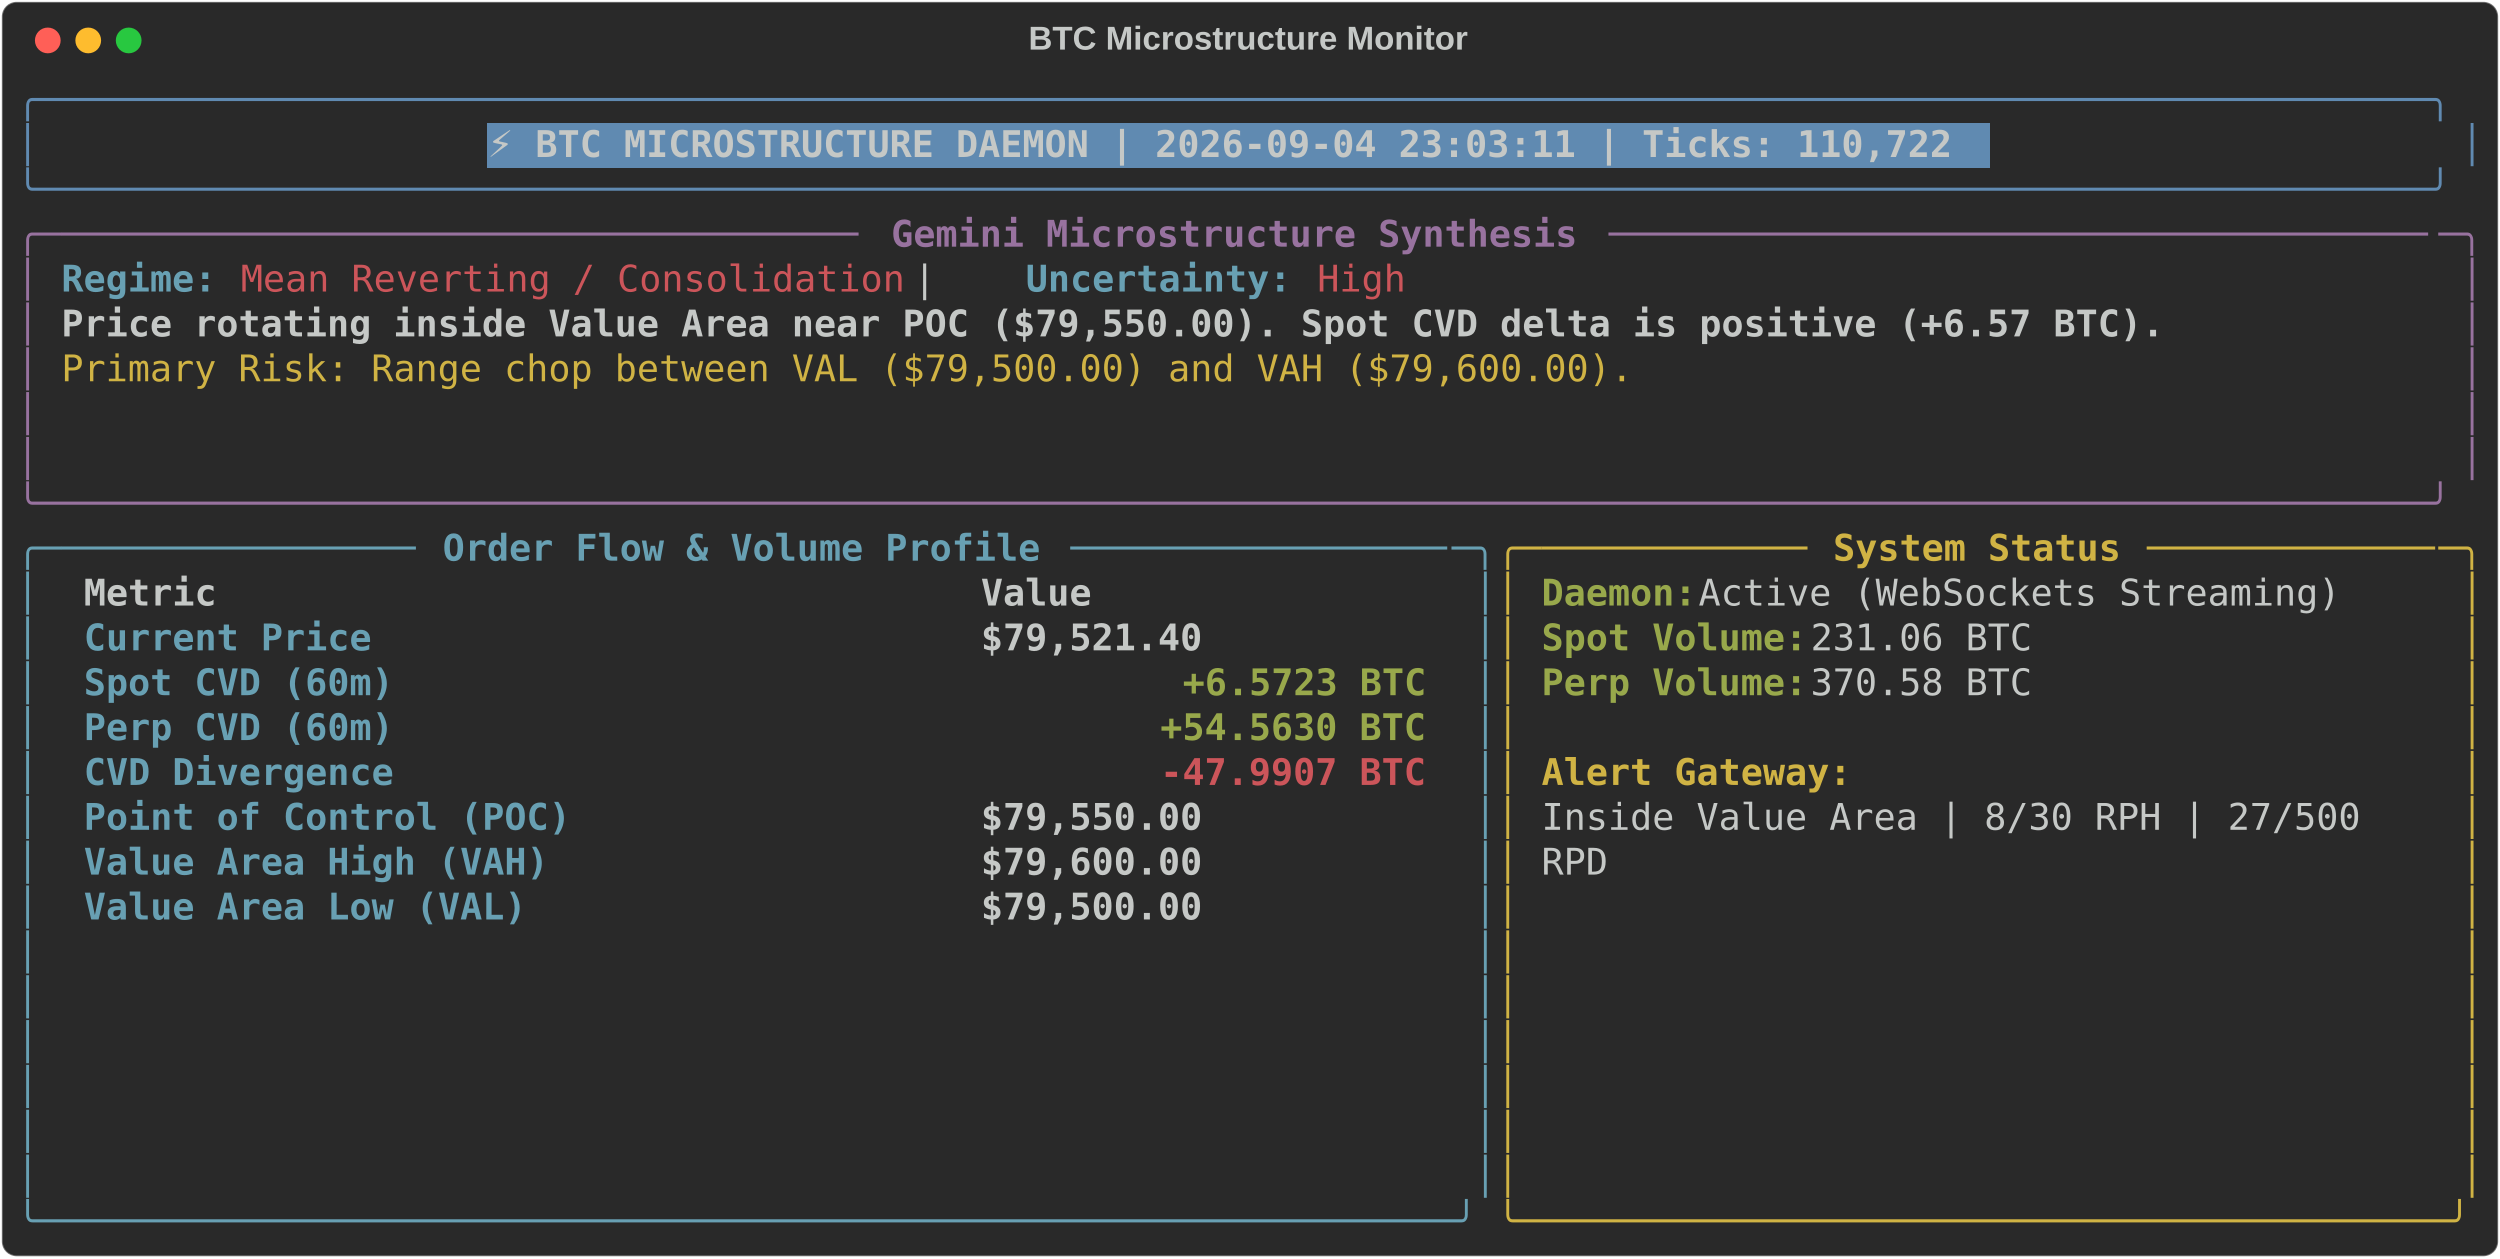
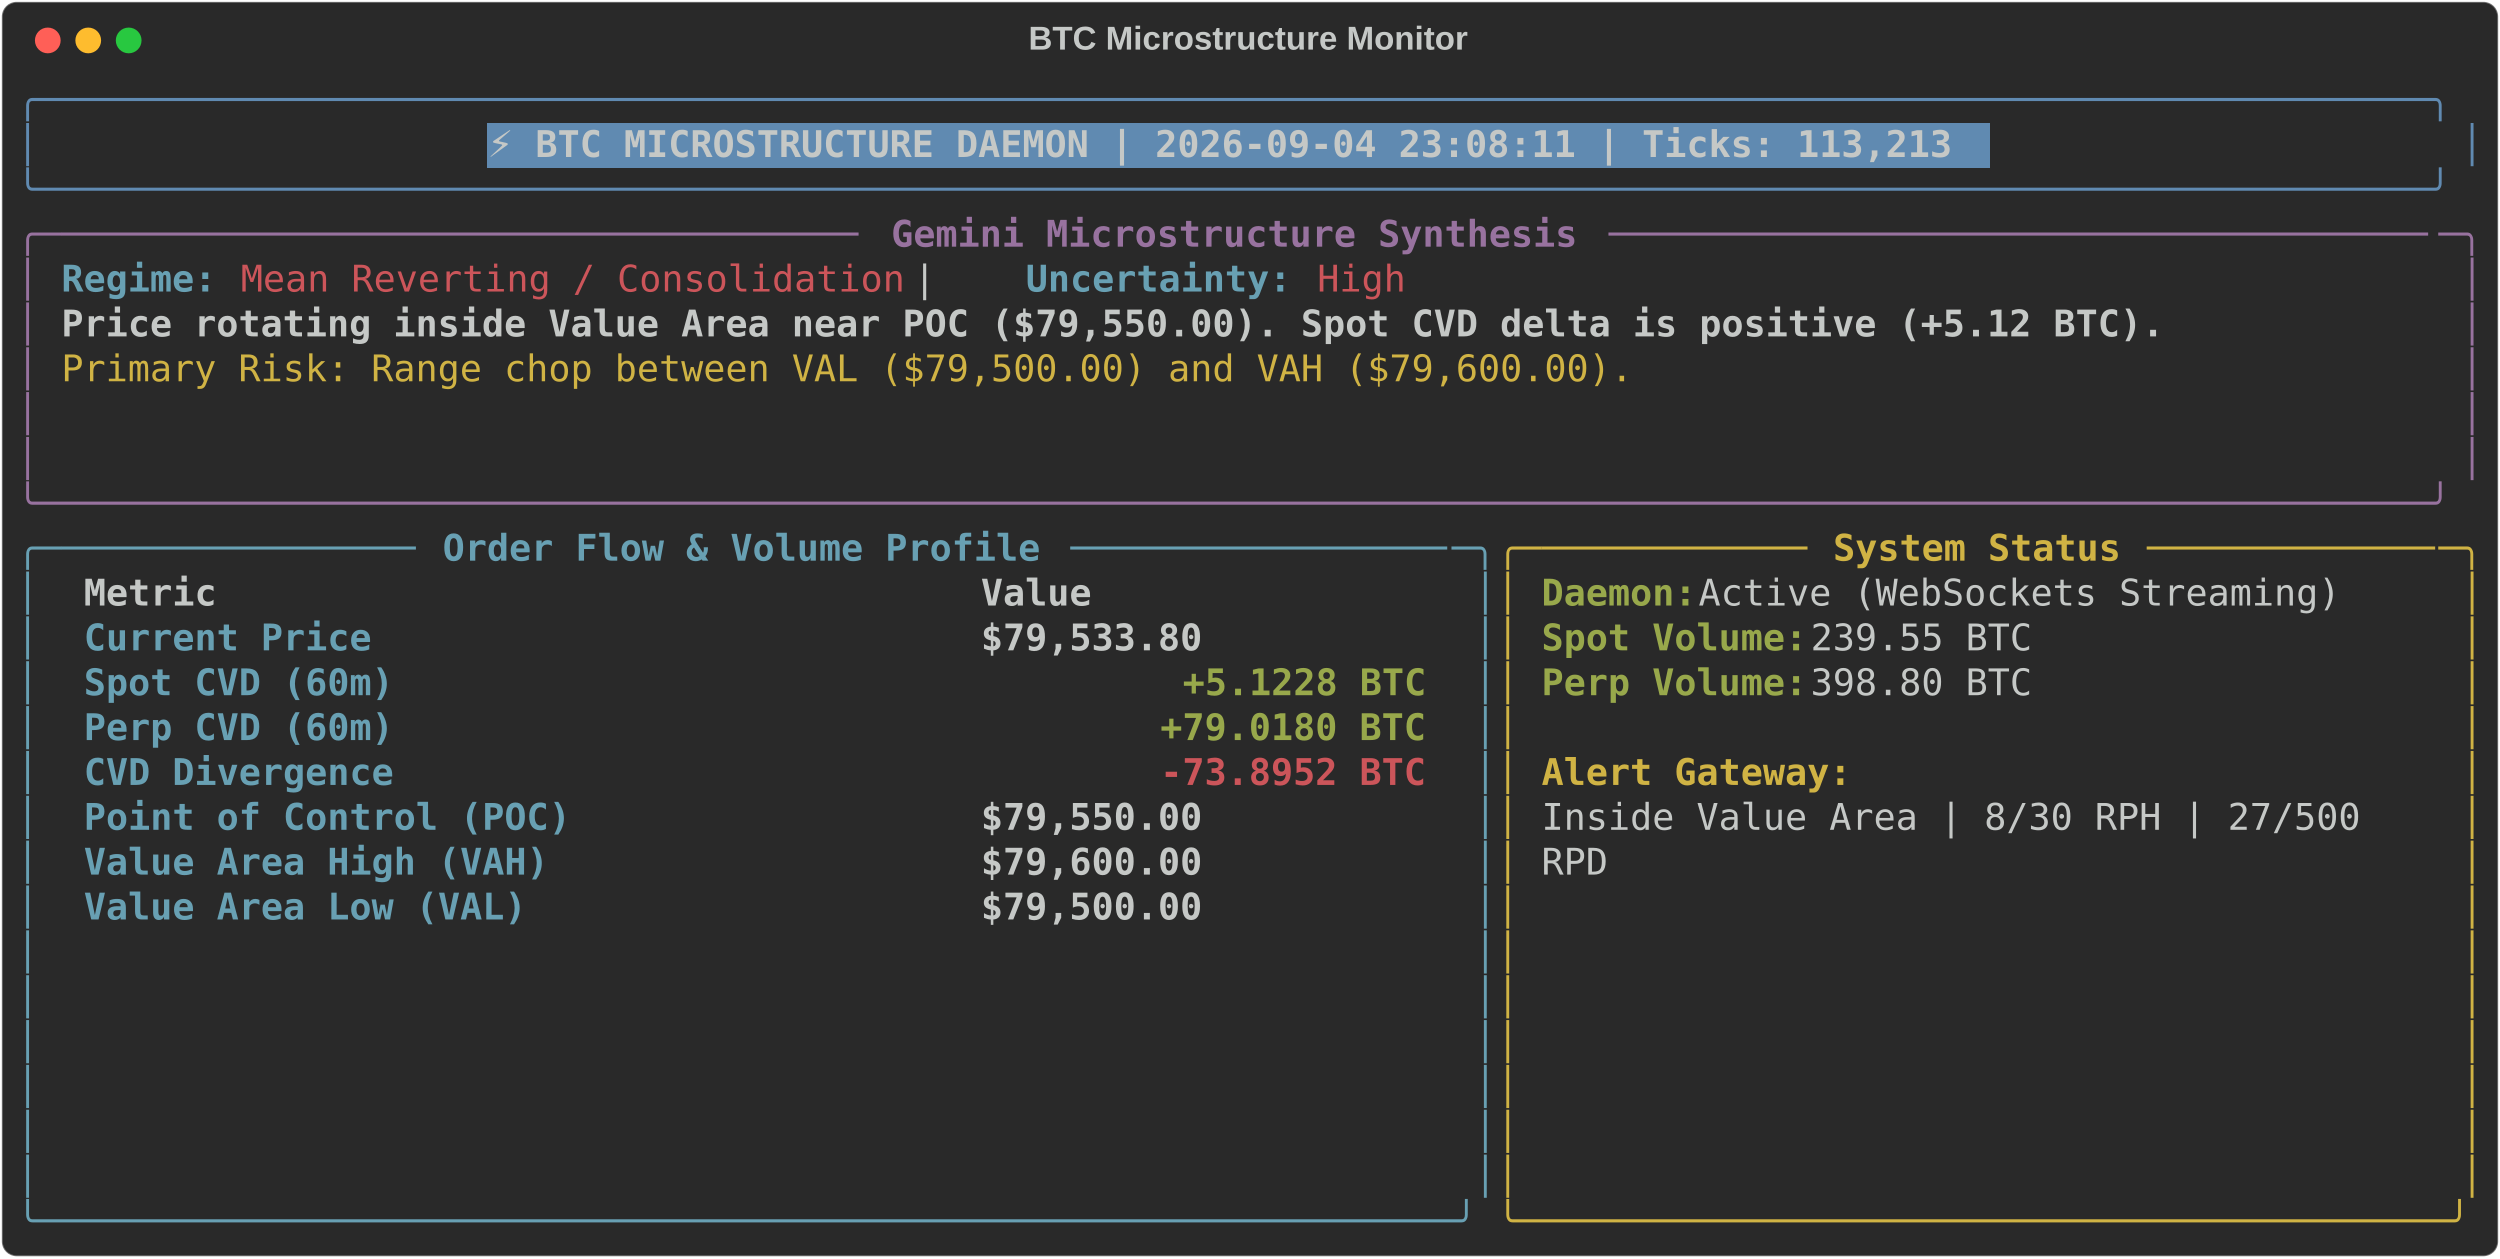
<svg xmlns="http://www.w3.org/2000/svg" class="rich-terminal" viewBox="0 0 1360 684.4">
  <style>

    @font-face {
        font-family: "Fira Code";
        src: local("FiraCode-Regular"),
                url("https://cdnjs.cloudflare.com/ajax/libs/firacode/6.2.0/woff2/FiraCode-Regular.woff2") format("woff2"),
                url("https://cdnjs.cloudflare.com/ajax/libs/firacode/6.2.0/woff/FiraCode-Regular.woff") format("woff");
        font-style: normal;
        font-weight: 400;
    }
    @font-face {
        font-family: "Fira Code";
        src: local("FiraCode-Bold"),
                url("https://cdnjs.cloudflare.com/ajax/libs/firacode/6.2.0/woff2/FiraCode-Bold.woff2") format("woff2"),
                url("https://cdnjs.cloudflare.com/ajax/libs/firacode/6.2.0/woff/FiraCode-Bold.woff") format("woff");
        font-style: bold;
        font-weight: 700;
    }

-     .terminal-4248327102-matrix {
+     .terminal-2295157706-matrix {
        font-family: Fira Code, monospace;
        font-size: 20px;
        line-height: 24.4px;
        font-variant-east-asian: full-width;
    }

-     .terminal-4248327102-title {
+     .terminal-2295157706-title {
        font-size: 18px;
        font-weight: bold;
        font-family: arial;
    }

-     .terminal-4248327102-r1 { fill: #608ab1 }
- .terminal-4248327102-r2 { fill: #c5c8c6 }
- .terminal-4248327102-r3 { fill: #c5c8c6;font-weight: bold }
- .terminal-4248327102-r4 { fill: #98729f }
- .terminal-4248327102-r5 { fill: #98729f;font-weight: bold }
- .terminal-4248327102-r6 { fill: #68a0b3;font-weight: bold }
- .terminal-4248327102-r7 { fill: #cc555a }
- .terminal-4248327102-r8 { fill: #d0b344 }
- .terminal-4248327102-r9 { fill: #68a0b3 }
- .terminal-4248327102-r10 { fill: #d0b344;font-weight: bold }
- .terminal-4248327102-r11 { fill: #98a84b;font-weight: bold }
- .terminal-4248327102-r12 { fill: #cc555a;font-weight: bold }
+     .terminal-2295157706-r1 { fill: #608ab1 }
+ .terminal-2295157706-r2 { fill: #c5c8c6 }
+ .terminal-2295157706-r3 { fill: #c5c8c6;font-weight: bold }
+ .terminal-2295157706-r4 { fill: #98729f }
+ .terminal-2295157706-r5 { fill: #98729f;font-weight: bold }
+ .terminal-2295157706-r6 { fill: #68a0b3;font-weight: bold }
+ .terminal-2295157706-r7 { fill: #cc555a }
+ .terminal-2295157706-r8 { fill: #d0b344 }
+ .terminal-2295157706-r9 { fill: #68a0b3 }
+ .terminal-2295157706-r10 { fill: #d0b344;font-weight: bold }
+ .terminal-2295157706-r11 { fill: #98a84b;font-weight: bold }
+ .terminal-2295157706-r12 { fill: #cc555a;font-weight: bold }
    </style>
  <defs>
-     <clipPath id="terminal-4248327102-clip-terminal">
+     <clipPath id="terminal-2295157706-clip-terminal">
      <rect x="0" y="0" width="1341.0" height="633.4" />
    </clipPath>
-     <clipPath id="terminal-4248327102-line-0">
+     <clipPath id="terminal-2295157706-line-0">
      <rect x="0" y="1.5" width="1342" height="24.65" />
    </clipPath>
-     <clipPath id="terminal-4248327102-line-1">
+     <clipPath id="terminal-2295157706-line-1">
      <rect x="0" y="25.9" width="1342" height="24.65" />
    </clipPath>
-     <clipPath id="terminal-4248327102-line-2">
+     <clipPath id="terminal-2295157706-line-2">
      <rect x="0" y="50.3" width="1342" height="24.65" />
    </clipPath>
-     <clipPath id="terminal-4248327102-line-3">
+     <clipPath id="terminal-2295157706-line-3">
      <rect x="0" y="74.7" width="1342" height="24.65" />
    </clipPath>
-     <clipPath id="terminal-4248327102-line-4">
+     <clipPath id="terminal-2295157706-line-4">
      <rect x="0" y="99.1" width="1342" height="24.65" />
    </clipPath>
-     <clipPath id="terminal-4248327102-line-5">
+     <clipPath id="terminal-2295157706-line-5">
      <rect x="0" y="123.5" width="1342" height="24.65" />
    </clipPath>
-     <clipPath id="terminal-4248327102-line-6">
+     <clipPath id="terminal-2295157706-line-6">
      <rect x="0" y="147.9" width="1342" height="24.65" />
    </clipPath>
-     <clipPath id="terminal-4248327102-line-7">
+     <clipPath id="terminal-2295157706-line-7">
      <rect x="0" y="172.3" width="1342" height="24.65" />
    </clipPath>
-     <clipPath id="terminal-4248327102-line-8">
+     <clipPath id="terminal-2295157706-line-8">
      <rect x="0" y="196.7" width="1342" height="24.65" />
    </clipPath>
-     <clipPath id="terminal-4248327102-line-9">
+     <clipPath id="terminal-2295157706-line-9">
      <rect x="0" y="221.1" width="1342" height="24.65" />
    </clipPath>
-     <clipPath id="terminal-4248327102-line-10">
+     <clipPath id="terminal-2295157706-line-10">
      <rect x="0" y="245.5" width="1342" height="24.65" />
    </clipPath>
-     <clipPath id="terminal-4248327102-line-11">
+     <clipPath id="terminal-2295157706-line-11">
      <rect x="0" y="269.9" width="1342" height="24.65" />
    </clipPath>
-     <clipPath id="terminal-4248327102-line-12">
+     <clipPath id="terminal-2295157706-line-12">
      <rect x="0" y="294.3" width="1342" height="24.65" />
    </clipPath>
-     <clipPath id="terminal-4248327102-line-13">
+     <clipPath id="terminal-2295157706-line-13">
      <rect x="0" y="318.7" width="1342" height="24.65" />
    </clipPath>
-     <clipPath id="terminal-4248327102-line-14">
+     <clipPath id="terminal-2295157706-line-14">
      <rect x="0" y="343.1" width="1342" height="24.65" />
    </clipPath>
-     <clipPath id="terminal-4248327102-line-15">
+     <clipPath id="terminal-2295157706-line-15">
      <rect x="0" y="367.5" width="1342" height="24.65" />
    </clipPath>
-     <clipPath id="terminal-4248327102-line-16">
+     <clipPath id="terminal-2295157706-line-16">
      <rect x="0" y="391.9" width="1342" height="24.65" />
    </clipPath>
-     <clipPath id="terminal-4248327102-line-17">
+     <clipPath id="terminal-2295157706-line-17">
      <rect x="0" y="416.3" width="1342" height="24.65" />
    </clipPath>
-     <clipPath id="terminal-4248327102-line-18">
+     <clipPath id="terminal-2295157706-line-18">
      <rect x="0" y="440.7" width="1342" height="24.65" />
    </clipPath>
-     <clipPath id="terminal-4248327102-line-19">
+     <clipPath id="terminal-2295157706-line-19">
      <rect x="0" y="465.1" width="1342" height="24.65" />
    </clipPath>
-     <clipPath id="terminal-4248327102-line-20">
+     <clipPath id="terminal-2295157706-line-20">
      <rect x="0" y="489.5" width="1342" height="24.65" />
    </clipPath>
-     <clipPath id="terminal-4248327102-line-21">
+     <clipPath id="terminal-2295157706-line-21">
      <rect x="0" y="513.9" width="1342" height="24.65" />
    </clipPath>
-     <clipPath id="terminal-4248327102-line-22">
+     <clipPath id="terminal-2295157706-line-22">
      <rect x="0" y="538.3" width="1342" height="24.65" />
    </clipPath>
-     <clipPath id="terminal-4248327102-line-23">
+     <clipPath id="terminal-2295157706-line-23">
      <rect x="0" y="562.7" width="1342" height="24.65" />
    </clipPath>
-     <clipPath id="terminal-4248327102-line-24">
+     <clipPath id="terminal-2295157706-line-24">
      <rect x="0" y="587.1" width="1342" height="24.65" />
    </clipPath>
  </defs>
  <rect fill="#292929" stroke="rgba(255,255,255,0.35)" stroke-width="1" x="1" y="1" width="1358" height="682.4" rx="8" />
-   <text class="terminal-4248327102-title" fill="#c5c8c6" text-anchor="middle" x="679" y="27">BTC Microstructure Monitor</text>
+   <text class="terminal-2295157706-title" fill="#c5c8c6" text-anchor="middle" x="679" y="27">BTC Microstructure Monitor</text>
  <g transform="translate(26,22)">
    <circle cx="0" cy="0" r="7" fill="#ff5f57" />
    <circle cx="22" cy="0" r="7" fill="#febc2e" />
    <circle cx="44" cy="0" r="7" fill="#28c840" />
  </g>
-   <g transform="translate(9, 41)" clip-path="url(#terminal-4248327102-clip-terminal)">
+   <g transform="translate(9, 41)" clip-path="url(#terminal-2295157706-clip-terminal)">
    <rect fill="#608ab1" x="256.2" y="25.9" width="817.4" height="24.65" shape-rendering="crispEdges" />
-     <g class="terminal-4248327102-matrix">
-       <text class="terminal-4248327102-r1" x="0" y="20" textLength="1342" clip-path="url(#terminal-4248327102-line-0)">╭────────────────────────────────────────────────────────────────────────────────────────────────────────────╮</text>
-       <text class="terminal-4248327102-r2" x="1342" y="20" textLength="12.2" clip-path="url(#terminal-4248327102-line-0)">
- </text>
-       <text class="terminal-4248327102-r1" x="0" y="44.4" textLength="12.2" clip-path="url(#terminal-4248327102-line-1)">│</text>
-       <text class="terminal-4248327102-r3" x="256.2" y="44.4" textLength="805.2" clip-path="url(#terminal-4248327102-line-1)">⚡ BTC MICROSTRUCTURE DAEMON | 2026-09-04 23:03:11 | Ticks: 110,722</text>
-       <text class="terminal-4248327102-r1" x="1329.8" y="44.4" textLength="12.2" clip-path="url(#terminal-4248327102-line-1)">│</text>
-       <text class="terminal-4248327102-r2" x="1342" y="44.4" textLength="12.2" clip-path="url(#terminal-4248327102-line-1)">
- </text>
-       <text class="terminal-4248327102-r1" x="0" y="68.8" textLength="1342" clip-path="url(#terminal-4248327102-line-2)">╰────────────────────────────────────────────────────────────────────────────────────────────────────────────╯</text>
-       <text class="terminal-4248327102-r2" x="1342" y="68.8" textLength="12.2" clip-path="url(#terminal-4248327102-line-2)">
- </text>
-       <text class="terminal-4248327102-r4" x="0" y="93.2" textLength="24.4" clip-path="url(#terminal-4248327102-line-3)">╭─</text>
-       <text class="terminal-4248327102-r4" x="24.4" y="93.2" textLength="439.2" clip-path="url(#terminal-4248327102-line-3)">────────────────────────────────────</text>
-       <text class="terminal-4248327102-r5" x="475.8" y="93.2" textLength="378.2" clip-path="url(#terminal-4248327102-line-3)">Gemini Microstructure Synthesis</text>
-       <text class="terminal-4248327102-r4" x="866.2" y="93.2" textLength="451.4" clip-path="url(#terminal-4248327102-line-3)">─────────────────────────────────────</text>
-       <text class="terminal-4248327102-r4" x="1317.6" y="93.2" textLength="24.4" clip-path="url(#terminal-4248327102-line-3)">─╮</text>
-       <text class="terminal-4248327102-r2" x="1342" y="93.2" textLength="12.2" clip-path="url(#terminal-4248327102-line-3)">
- </text>
-       <text class="terminal-4248327102-r4" x="0" y="117.6" textLength="12.2" clip-path="url(#terminal-4248327102-line-4)">│</text>
-       <text class="terminal-4248327102-r6" x="24.4" y="117.6" textLength="85.4" clip-path="url(#terminal-4248327102-line-4)">Regime:</text>
-       <text class="terminal-4248327102-r7" x="122" y="117.6" textLength="366" clip-path="url(#terminal-4248327102-line-4)">Mean Reverting / Consolidation</text>
-       <text class="terminal-4248327102-r2" x="488" y="117.6" textLength="61" clip-path="url(#terminal-4248327102-line-4)">  |  </text>
-       <text class="terminal-4248327102-r6" x="549" y="117.6" textLength="146.4" clip-path="url(#terminal-4248327102-line-4)">Uncertainty:</text>
-       <text class="terminal-4248327102-r7" x="707.6" y="117.6" textLength="48.8" clip-path="url(#terminal-4248327102-line-4)">High</text>
-       <text class="terminal-4248327102-r4" x="1329.8" y="117.6" textLength="12.2" clip-path="url(#terminal-4248327102-line-4)">│</text>
-       <text class="terminal-4248327102-r2" x="1342" y="117.6" textLength="12.2" clip-path="url(#terminal-4248327102-line-4)">
- </text>
-       <text class="terminal-4248327102-r4" x="0" y="142" textLength="12.2" clip-path="url(#terminal-4248327102-line-5)">│</text>
-       <text class="terminal-4248327102-r3" x="24.4" y="142" textLength="1159" clip-path="url(#terminal-4248327102-line-5)">Price rotating inside Value Area near POC ($79,550.00). Spot CVD delta is positive (+6.57 BTC).</text>
-       <text class="terminal-4248327102-r4" x="1329.8" y="142" textLength="12.2" clip-path="url(#terminal-4248327102-line-5)">│</text>
-       <text class="terminal-4248327102-r2" x="1342" y="142" textLength="12.2" clip-path="url(#terminal-4248327102-line-5)">
- </text>
-       <text class="terminal-4248327102-r4" x="0" y="166.4" textLength="12.2" clip-path="url(#terminal-4248327102-line-6)">│</text>
-       <text class="terminal-4248327102-r8" x="24.4" y="166.4" textLength="866.2" clip-path="url(#terminal-4248327102-line-6)">Primary Risk: Range chop between VAL ($79,500.00) and VAH ($79,600.00).</text>
-       <text class="terminal-4248327102-r4" x="1329.8" y="166.4" textLength="12.2" clip-path="url(#terminal-4248327102-line-6)">│</text>
-       <text class="terminal-4248327102-r2" x="1342" y="166.4" textLength="12.2" clip-path="url(#terminal-4248327102-line-6)">
- </text>
-       <text class="terminal-4248327102-r4" x="0" y="190.8" textLength="12.2" clip-path="url(#terminal-4248327102-line-7)">│</text>
-       <text class="terminal-4248327102-r4" x="1329.8" y="190.8" textLength="12.2" clip-path="url(#terminal-4248327102-line-7)">│</text>
-       <text class="terminal-4248327102-r2" x="1342" y="190.8" textLength="12.2" clip-path="url(#terminal-4248327102-line-7)">
- </text>
-       <text class="terminal-4248327102-r4" x="0" y="215.2" textLength="12.2" clip-path="url(#terminal-4248327102-line-8)">│</text>
-       <text class="terminal-4248327102-r4" x="1329.8" y="215.2" textLength="12.2" clip-path="url(#terminal-4248327102-line-8)">│</text>
-       <text class="terminal-4248327102-r2" x="1342" y="215.2" textLength="12.2" clip-path="url(#terminal-4248327102-line-8)">
- </text>
-       <text class="terminal-4248327102-r4" x="0" y="239.6" textLength="1342" clip-path="url(#terminal-4248327102-line-9)">╰────────────────────────────────────────────────────────────────────────────────────────────────────────────╯</text>
-       <text class="terminal-4248327102-r2" x="1342" y="239.6" textLength="12.2" clip-path="url(#terminal-4248327102-line-9)">
- </text>
-       <text class="terminal-4248327102-r9" x="0" y="264" textLength="24.4" clip-path="url(#terminal-4248327102-line-10)">╭─</text>
-       <text class="terminal-4248327102-r9" x="24.4" y="264" textLength="195.2" clip-path="url(#terminal-4248327102-line-10)">────────────────</text>
-       <text class="terminal-4248327102-r6" x="231.8" y="264" textLength="329.4" clip-path="url(#terminal-4248327102-line-10)">Order Flow &amp; Volume Profile</text>
-       <text class="terminal-4248327102-r9" x="573.4" y="264" textLength="207.4" clip-path="url(#terminal-4248327102-line-10)">─────────────────</text>
-       <text class="terminal-4248327102-r9" x="780.8" y="264" textLength="24.4" clip-path="url(#terminal-4248327102-line-10)">─╮</text>
-       <text class="terminal-4248327102-r8" x="805.2" y="264" textLength="24.4" clip-path="url(#terminal-4248327102-line-10)">╭─</text>
-       <text class="terminal-4248327102-r8" x="829.6" y="264" textLength="146.4" clip-path="url(#terminal-4248327102-line-10)">────────────</text>
-       <text class="terminal-4248327102-r10" x="988.2" y="264" textLength="158.6" clip-path="url(#terminal-4248327102-line-10)">System Status</text>
-       <text class="terminal-4248327102-r8" x="1159" y="264" textLength="158.6" clip-path="url(#terminal-4248327102-line-10)">─────────────</text>
-       <text class="terminal-4248327102-r8" x="1317.6" y="264" textLength="24.4" clip-path="url(#terminal-4248327102-line-10)">─╮</text>
-       <text class="terminal-4248327102-r2" x="1342" y="264" textLength="12.2" clip-path="url(#terminal-4248327102-line-10)">
- </text>
-       <text class="terminal-4248327102-r9" x="0" y="288.4" textLength="12.2" clip-path="url(#terminal-4248327102-line-11)">│</text>
-       <text class="terminal-4248327102-r3" x="36.6" y="288.4" textLength="463.6" clip-path="url(#terminal-4248327102-line-11)">Metric                                </text>
-       <text class="terminal-4248327102-r3" x="524.6" y="288.4" textLength="244" clip-path="url(#terminal-4248327102-line-11)">               Value</text>
-       <text class="terminal-4248327102-r9" x="793" y="288.4" textLength="12.2" clip-path="url(#terminal-4248327102-line-11)">│</text>
-       <text class="terminal-4248327102-r8" x="805.2" y="288.4" textLength="12.2" clip-path="url(#terminal-4248327102-line-11)">│</text>
-       <text class="terminal-4248327102-r11" x="829.6" y="288.4" textLength="85.4" clip-path="url(#terminal-4248327102-line-11)">Daemon:</text>
-       <text class="terminal-4248327102-r2" x="915" y="288.4" textLength="366" clip-path="url(#terminal-4248327102-line-11)"> Active (WebSockets Streaming)</text>
-       <text class="terminal-4248327102-r8" x="1329.8" y="288.4" textLength="12.2" clip-path="url(#terminal-4248327102-line-11)">│</text>
-       <text class="terminal-4248327102-r2" x="1342" y="288.4" textLength="12.2" clip-path="url(#terminal-4248327102-line-11)">
- </text>
-       <text class="terminal-4248327102-r9" x="0" y="312.8" textLength="12.2" clip-path="url(#terminal-4248327102-line-12)">│</text>
-       <text class="terminal-4248327102-r6" x="36.6" y="312.8" textLength="463.6" clip-path="url(#terminal-4248327102-line-12)">Current Price                         </text>
-       <text class="terminal-4248327102-r3" x="524.6" y="312.8" textLength="244" clip-path="url(#terminal-4248327102-line-12)">          $79,521.40</text>
-       <text class="terminal-4248327102-r9" x="793" y="312.8" textLength="12.2" clip-path="url(#terminal-4248327102-line-12)">│</text>
-       <text class="terminal-4248327102-r8" x="805.2" y="312.8" textLength="12.2" clip-path="url(#terminal-4248327102-line-12)">│</text>
-       <text class="terminal-4248327102-r11" x="829.6" y="312.8" textLength="146.4" clip-path="url(#terminal-4248327102-line-12)">Spot Volume:</text>
-       <text class="terminal-4248327102-r2" x="976" y="312.8" textLength="134.2" clip-path="url(#terminal-4248327102-line-12)"> 231.06 BTC</text>
-       <text class="terminal-4248327102-r8" x="1329.8" y="312.8" textLength="12.2" clip-path="url(#terminal-4248327102-line-12)">│</text>
-       <text class="terminal-4248327102-r2" x="1342" y="312.8" textLength="12.2" clip-path="url(#terminal-4248327102-line-12)">
- </text>
-       <text class="terminal-4248327102-r9" x="0" y="337.2" textLength="12.2" clip-path="url(#terminal-4248327102-line-13)">│</text>
-       <text class="terminal-4248327102-r6" x="36.6" y="337.2" textLength="463.6" clip-path="url(#terminal-4248327102-line-13)">Spot CVD (60m)                        </text>
-       <text class="terminal-4248327102-r11" x="634.4" y="337.2" textLength="134.2" clip-path="url(#terminal-4248327102-line-13)">+6.5723 BTC</text>
-       <text class="terminal-4248327102-r9" x="793" y="337.2" textLength="12.2" clip-path="url(#terminal-4248327102-line-13)">│</text>
-       <text class="terminal-4248327102-r8" x="805.2" y="337.2" textLength="12.2" clip-path="url(#terminal-4248327102-line-13)">│</text>
-       <text class="terminal-4248327102-r11" x="829.6" y="337.2" textLength="146.4" clip-path="url(#terminal-4248327102-line-13)">Perp Volume:</text>
-       <text class="terminal-4248327102-r2" x="976" y="337.2" textLength="134.2" clip-path="url(#terminal-4248327102-line-13)"> 370.58 BTC</text>
-       <text class="terminal-4248327102-r8" x="1329.8" y="337.2" textLength="12.2" clip-path="url(#terminal-4248327102-line-13)">│</text>
-       <text class="terminal-4248327102-r2" x="1342" y="337.2" textLength="12.2" clip-path="url(#terminal-4248327102-line-13)">
- </text>
-       <text class="terminal-4248327102-r9" x="0" y="361.6" textLength="12.2" clip-path="url(#terminal-4248327102-line-14)">│</text>
-       <text class="terminal-4248327102-r6" x="36.6" y="361.6" textLength="463.6" clip-path="url(#terminal-4248327102-line-14)">Perp CVD (60m)                        </text>
-       <text class="terminal-4248327102-r11" x="622.2" y="361.6" textLength="146.4" clip-path="url(#terminal-4248327102-line-14)">+54.5630 BTC</text>
-       <text class="terminal-4248327102-r9" x="793" y="361.6" textLength="12.2" clip-path="url(#terminal-4248327102-line-14)">│</text>
-       <text class="terminal-4248327102-r8" x="805.2" y="361.6" textLength="12.2" clip-path="url(#terminal-4248327102-line-14)">│</text>
-       <text class="terminal-4248327102-r8" x="1329.8" y="361.6" textLength="12.2" clip-path="url(#terminal-4248327102-line-14)">│</text>
-       <text class="terminal-4248327102-r2" x="1342" y="361.6" textLength="12.2" clip-path="url(#terminal-4248327102-line-14)">
- </text>
-       <text class="terminal-4248327102-r9" x="0" y="386" textLength="12.2" clip-path="url(#terminal-4248327102-line-15)">│</text>
-       <text class="terminal-4248327102-r6" x="36.6" y="386" textLength="463.6" clip-path="url(#terminal-4248327102-line-15)">CVD Divergence                        </text>
-       <text class="terminal-4248327102-r12" x="622.2" y="386" textLength="146.4" clip-path="url(#terminal-4248327102-line-15)">-47.9907 BTC</text>
-       <text class="terminal-4248327102-r9" x="793" y="386" textLength="12.2" clip-path="url(#terminal-4248327102-line-15)">│</text>
-       <text class="terminal-4248327102-r8" x="805.2" y="386" textLength="12.2" clip-path="url(#terminal-4248327102-line-15)">│</text>
-       <text class="terminal-4248327102-r10" x="829.6" y="386" textLength="170.8" clip-path="url(#terminal-4248327102-line-15)">Alert Gateway:</text>
-       <text class="terminal-4248327102-r8" x="1329.8" y="386" textLength="12.2" clip-path="url(#terminal-4248327102-line-15)">│</text>
-       <text class="terminal-4248327102-r2" x="1342" y="386" textLength="12.2" clip-path="url(#terminal-4248327102-line-15)">
- </text>
-       <text class="terminal-4248327102-r9" x="0" y="410.4" textLength="12.2" clip-path="url(#terminal-4248327102-line-16)">│</text>
-       <text class="terminal-4248327102-r6" x="36.6" y="410.4" textLength="463.6" clip-path="url(#terminal-4248327102-line-16)">Point of Control (POC)                </text>
-       <text class="terminal-4248327102-r3" x="524.6" y="410.4" textLength="244" clip-path="url(#terminal-4248327102-line-16)">          $79,550.00</text>
-       <text class="terminal-4248327102-r9" x="793" y="410.4" textLength="12.2" clip-path="url(#terminal-4248327102-line-16)">│</text>
-       <text class="terminal-4248327102-r8" x="805.2" y="410.4" textLength="12.2" clip-path="url(#terminal-4248327102-line-16)">│</text>
-       <text class="terminal-4248327102-r2" x="829.6" y="410.4" textLength="463.6" clip-path="url(#terminal-4248327102-line-16)">Inside Value Area | 8/30 RPH | 27/500 </text>
-       <text class="terminal-4248327102-r8" x="1329.8" y="410.4" textLength="12.2" clip-path="url(#terminal-4248327102-line-16)">│</text>
-       <text class="terminal-4248327102-r2" x="1342" y="410.4" textLength="12.2" clip-path="url(#terminal-4248327102-line-16)">
- </text>
-       <text class="terminal-4248327102-r9" x="0" y="434.8" textLength="12.2" clip-path="url(#terminal-4248327102-line-17)">│</text>
-       <text class="terminal-4248327102-r6" x="36.6" y="434.8" textLength="463.6" clip-path="url(#terminal-4248327102-line-17)">Value Area High (VAH)                 </text>
-       <text class="terminal-4248327102-r3" x="524.6" y="434.8" textLength="244" clip-path="url(#terminal-4248327102-line-17)">          $79,600.00</text>
-       <text class="terminal-4248327102-r9" x="793" y="434.8" textLength="12.2" clip-path="url(#terminal-4248327102-line-17)">│</text>
-       <text class="terminal-4248327102-r8" x="805.2" y="434.8" textLength="12.2" clip-path="url(#terminal-4248327102-line-17)">│</text>
-       <text class="terminal-4248327102-r2" x="829.6" y="434.8" textLength="36.6" clip-path="url(#terminal-4248327102-line-17)">RPD</text>
-       <text class="terminal-4248327102-r8" x="1329.8" y="434.8" textLength="12.2" clip-path="url(#terminal-4248327102-line-17)">│</text>
-       <text class="terminal-4248327102-r2" x="1342" y="434.8" textLength="12.2" clip-path="url(#terminal-4248327102-line-17)">
- </text>
-       <text class="terminal-4248327102-r9" x="0" y="459.2" textLength="12.2" clip-path="url(#terminal-4248327102-line-18)">│</text>
-       <text class="terminal-4248327102-r6" x="36.6" y="459.2" textLength="463.6" clip-path="url(#terminal-4248327102-line-18)">Value Area Low (VAL)                  </text>
-       <text class="terminal-4248327102-r3" x="524.6" y="459.2" textLength="244" clip-path="url(#terminal-4248327102-line-18)">          $79,500.00</text>
-       <text class="terminal-4248327102-r9" x="793" y="459.2" textLength="12.2" clip-path="url(#terminal-4248327102-line-18)">│</text>
-       <text class="terminal-4248327102-r8" x="805.2" y="459.2" textLength="12.2" clip-path="url(#terminal-4248327102-line-18)">│</text>
-       <text class="terminal-4248327102-r8" x="1329.8" y="459.2" textLength="12.2" clip-path="url(#terminal-4248327102-line-18)">│</text>
-       <text class="terminal-4248327102-r2" x="1342" y="459.2" textLength="12.2" clip-path="url(#terminal-4248327102-line-18)">
- </text>
-       <text class="terminal-4248327102-r9" x="0" y="483.6" textLength="12.2" clip-path="url(#terminal-4248327102-line-19)">│</text>
-       <text class="terminal-4248327102-r9" x="793" y="483.6" textLength="12.2" clip-path="url(#terminal-4248327102-line-19)">│</text>
-       <text class="terminal-4248327102-r8" x="805.2" y="483.6" textLength="12.2" clip-path="url(#terminal-4248327102-line-19)">│</text>
-       <text class="terminal-4248327102-r8" x="1329.8" y="483.6" textLength="12.2" clip-path="url(#terminal-4248327102-line-19)">│</text>
-       <text class="terminal-4248327102-r2" x="1342" y="483.6" textLength="12.2" clip-path="url(#terminal-4248327102-line-19)">
- </text>
-       <text class="terminal-4248327102-r9" x="0" y="508" textLength="12.2" clip-path="url(#terminal-4248327102-line-20)">│</text>
-       <text class="terminal-4248327102-r9" x="793" y="508" textLength="12.2" clip-path="url(#terminal-4248327102-line-20)">│</text>
-       <text class="terminal-4248327102-r8" x="805.2" y="508" textLength="12.2" clip-path="url(#terminal-4248327102-line-20)">│</text>
-       <text class="terminal-4248327102-r8" x="1329.8" y="508" textLength="12.2" clip-path="url(#terminal-4248327102-line-20)">│</text>
-       <text class="terminal-4248327102-r2" x="1342" y="508" textLength="12.2" clip-path="url(#terminal-4248327102-line-20)">
- </text>
-       <text class="terminal-4248327102-r9" x="0" y="532.4" textLength="12.2" clip-path="url(#terminal-4248327102-line-21)">│</text>
-       <text class="terminal-4248327102-r9" x="793" y="532.4" textLength="12.2" clip-path="url(#terminal-4248327102-line-21)">│</text>
-       <text class="terminal-4248327102-r8" x="805.2" y="532.4" textLength="12.2" clip-path="url(#terminal-4248327102-line-21)">│</text>
-       <text class="terminal-4248327102-r8" x="1329.8" y="532.4" textLength="12.2" clip-path="url(#terminal-4248327102-line-21)">│</text>
-       <text class="terminal-4248327102-r2" x="1342" y="532.4" textLength="12.2" clip-path="url(#terminal-4248327102-line-21)">
- </text>
-       <text class="terminal-4248327102-r9" x="0" y="556.8" textLength="12.2" clip-path="url(#terminal-4248327102-line-22)">│</text>
-       <text class="terminal-4248327102-r9" x="793" y="556.8" textLength="12.2" clip-path="url(#terminal-4248327102-line-22)">│</text>
-       <text class="terminal-4248327102-r8" x="805.2" y="556.8" textLength="12.2" clip-path="url(#terminal-4248327102-line-22)">│</text>
-       <text class="terminal-4248327102-r8" x="1329.8" y="556.8" textLength="12.2" clip-path="url(#terminal-4248327102-line-22)">│</text>
-       <text class="terminal-4248327102-r2" x="1342" y="556.8" textLength="12.2" clip-path="url(#terminal-4248327102-line-22)">
- </text>
-       <text class="terminal-4248327102-r9" x="0" y="581.2" textLength="12.2" clip-path="url(#terminal-4248327102-line-23)">│</text>
-       <text class="terminal-4248327102-r9" x="793" y="581.2" textLength="12.2" clip-path="url(#terminal-4248327102-line-23)">│</text>
-       <text class="terminal-4248327102-r8" x="805.2" y="581.2" textLength="12.2" clip-path="url(#terminal-4248327102-line-23)">│</text>
-       <text class="terminal-4248327102-r8" x="1329.8" y="581.2" textLength="12.2" clip-path="url(#terminal-4248327102-line-23)">│</text>
-       <text class="terminal-4248327102-r2" x="1342" y="581.2" textLength="12.2" clip-path="url(#terminal-4248327102-line-23)">
- </text>
-       <text class="terminal-4248327102-r9" x="0" y="605.6" textLength="12.2" clip-path="url(#terminal-4248327102-line-24)">│</text>
-       <text class="terminal-4248327102-r9" x="793" y="605.6" textLength="12.2" clip-path="url(#terminal-4248327102-line-24)">│</text>
-       <text class="terminal-4248327102-r8" x="805.2" y="605.6" textLength="12.2" clip-path="url(#terminal-4248327102-line-24)">│</text>
-       <text class="terminal-4248327102-r8" x="1329.8" y="605.6" textLength="12.2" clip-path="url(#terminal-4248327102-line-24)">│</text>
-       <text class="terminal-4248327102-r2" x="1342" y="605.6" textLength="12.2" clip-path="url(#terminal-4248327102-line-24)">
- </text>
-       <text class="terminal-4248327102-r9" x="0" y="630" textLength="805.2" clip-path="url(#terminal-4248327102-line-25)">╰────────────────────────────────────────────────────────────────╯</text>
-       <text class="terminal-4248327102-r8" x="805.2" y="630" textLength="536.8" clip-path="url(#terminal-4248327102-line-25)">╰──────────────────────────────────────────╯</text>
-       <text class="terminal-4248327102-r2" x="1342" y="630" textLength="12.2" clip-path="url(#terminal-4248327102-line-25)">
+     <g class="terminal-2295157706-matrix">
+       <text class="terminal-2295157706-r1" x="0" y="20" textLength="1342" clip-path="url(#terminal-2295157706-line-0)">╭────────────────────────────────────────────────────────────────────────────────────────────────────────────╮</text>
+       <text class="terminal-2295157706-r2" x="1342" y="20" textLength="12.2" clip-path="url(#terminal-2295157706-line-0)">
+ </text>
+       <text class="terminal-2295157706-r1" x="0" y="44.4" textLength="12.2" clip-path="url(#terminal-2295157706-line-1)">│</text>
+       <text class="terminal-2295157706-r3" x="256.2" y="44.4" textLength="805.2" clip-path="url(#terminal-2295157706-line-1)">⚡ BTC MICROSTRUCTURE DAEMON | 2026-09-04 23:08:11 | Ticks: 113,213</text>
+       <text class="terminal-2295157706-r1" x="1329.8" y="44.4" textLength="12.2" clip-path="url(#terminal-2295157706-line-1)">│</text>
+       <text class="terminal-2295157706-r2" x="1342" y="44.4" textLength="12.2" clip-path="url(#terminal-2295157706-line-1)">
+ </text>
+       <text class="terminal-2295157706-r1" x="0" y="68.8" textLength="1342" clip-path="url(#terminal-2295157706-line-2)">╰────────────────────────────────────────────────────────────────────────────────────────────────────────────╯</text>
+       <text class="terminal-2295157706-r2" x="1342" y="68.8" textLength="12.2" clip-path="url(#terminal-2295157706-line-2)">
+ </text>
+       <text class="terminal-2295157706-r4" x="0" y="93.2" textLength="24.4" clip-path="url(#terminal-2295157706-line-3)">╭─</text>
+       <text class="terminal-2295157706-r4" x="24.4" y="93.2" textLength="439.2" clip-path="url(#terminal-2295157706-line-3)">────────────────────────────────────</text>
+       <text class="terminal-2295157706-r5" x="475.8" y="93.2" textLength="378.2" clip-path="url(#terminal-2295157706-line-3)">Gemini Microstructure Synthesis</text>
+       <text class="terminal-2295157706-r4" x="866.2" y="93.2" textLength="451.4" clip-path="url(#terminal-2295157706-line-3)">─────────────────────────────────────</text>
+       <text class="terminal-2295157706-r4" x="1317.6" y="93.2" textLength="24.4" clip-path="url(#terminal-2295157706-line-3)">─╮</text>
+       <text class="terminal-2295157706-r2" x="1342" y="93.2" textLength="12.2" clip-path="url(#terminal-2295157706-line-3)">
+ </text>
+       <text class="terminal-2295157706-r4" x="0" y="117.6" textLength="12.2" clip-path="url(#terminal-2295157706-line-4)">│</text>
+       <text class="terminal-2295157706-r6" x="24.4" y="117.6" textLength="85.4" clip-path="url(#terminal-2295157706-line-4)">Regime:</text>
+       <text class="terminal-2295157706-r7" x="122" y="117.6" textLength="366" clip-path="url(#terminal-2295157706-line-4)">Mean Reverting / Consolidation</text>
+       <text class="terminal-2295157706-r2" x="488" y="117.6" textLength="61" clip-path="url(#terminal-2295157706-line-4)">  |  </text>
+       <text class="terminal-2295157706-r6" x="549" y="117.6" textLength="146.4" clip-path="url(#terminal-2295157706-line-4)">Uncertainty:</text>
+       <text class="terminal-2295157706-r7" x="707.6" y="117.6" textLength="48.8" clip-path="url(#terminal-2295157706-line-4)">High</text>
+       <text class="terminal-2295157706-r4" x="1329.8" y="117.6" textLength="12.2" clip-path="url(#terminal-2295157706-line-4)">│</text>
+       <text class="terminal-2295157706-r2" x="1342" y="117.6" textLength="12.2" clip-path="url(#terminal-2295157706-line-4)">
+ </text>
+       <text class="terminal-2295157706-r4" x="0" y="142" textLength="12.2" clip-path="url(#terminal-2295157706-line-5)">│</text>
+       <text class="terminal-2295157706-r3" x="24.4" y="142" textLength="1159" clip-path="url(#terminal-2295157706-line-5)">Price rotating inside Value Area near POC ($79,550.00). Spot CVD delta is positive (+5.12 BTC).</text>
+       <text class="terminal-2295157706-r4" x="1329.8" y="142" textLength="12.2" clip-path="url(#terminal-2295157706-line-5)">│</text>
+       <text class="terminal-2295157706-r2" x="1342" y="142" textLength="12.2" clip-path="url(#terminal-2295157706-line-5)">
+ </text>
+       <text class="terminal-2295157706-r4" x="0" y="166.4" textLength="12.2" clip-path="url(#terminal-2295157706-line-6)">│</text>
+       <text class="terminal-2295157706-r8" x="24.4" y="166.4" textLength="866.2" clip-path="url(#terminal-2295157706-line-6)">Primary Risk: Range chop between VAL ($79,500.00) and VAH ($79,600.00).</text>
+       <text class="terminal-2295157706-r4" x="1329.8" y="166.4" textLength="12.2" clip-path="url(#terminal-2295157706-line-6)">│</text>
+       <text class="terminal-2295157706-r2" x="1342" y="166.4" textLength="12.2" clip-path="url(#terminal-2295157706-line-6)">
+ </text>
+       <text class="terminal-2295157706-r4" x="0" y="190.8" textLength="12.2" clip-path="url(#terminal-2295157706-line-7)">│</text>
+       <text class="terminal-2295157706-r4" x="1329.8" y="190.8" textLength="12.2" clip-path="url(#terminal-2295157706-line-7)">│</text>
+       <text class="terminal-2295157706-r2" x="1342" y="190.8" textLength="12.2" clip-path="url(#terminal-2295157706-line-7)">
+ </text>
+       <text class="terminal-2295157706-r4" x="0" y="215.2" textLength="12.2" clip-path="url(#terminal-2295157706-line-8)">│</text>
+       <text class="terminal-2295157706-r4" x="1329.8" y="215.2" textLength="12.2" clip-path="url(#terminal-2295157706-line-8)">│</text>
+       <text class="terminal-2295157706-r2" x="1342" y="215.2" textLength="12.2" clip-path="url(#terminal-2295157706-line-8)">
+ </text>
+       <text class="terminal-2295157706-r4" x="0" y="239.6" textLength="1342" clip-path="url(#terminal-2295157706-line-9)">╰────────────────────────────────────────────────────────────────────────────────────────────────────────────╯</text>
+       <text class="terminal-2295157706-r2" x="1342" y="239.6" textLength="12.2" clip-path="url(#terminal-2295157706-line-9)">
+ </text>
+       <text class="terminal-2295157706-r9" x="0" y="264" textLength="24.4" clip-path="url(#terminal-2295157706-line-10)">╭─</text>
+       <text class="terminal-2295157706-r9" x="24.4" y="264" textLength="195.2" clip-path="url(#terminal-2295157706-line-10)">────────────────</text>
+       <text class="terminal-2295157706-r6" x="231.8" y="264" textLength="329.4" clip-path="url(#terminal-2295157706-line-10)">Order Flow &amp; Volume Profile</text>
+       <text class="terminal-2295157706-r9" x="573.4" y="264" textLength="207.4" clip-path="url(#terminal-2295157706-line-10)">─────────────────</text>
+       <text class="terminal-2295157706-r9" x="780.8" y="264" textLength="24.4" clip-path="url(#terminal-2295157706-line-10)">─╮</text>
+       <text class="terminal-2295157706-r8" x="805.2" y="264" textLength="24.4" clip-path="url(#terminal-2295157706-line-10)">╭─</text>
+       <text class="terminal-2295157706-r8" x="829.6" y="264" textLength="146.4" clip-path="url(#terminal-2295157706-line-10)">────────────</text>
+       <text class="terminal-2295157706-r10" x="988.2" y="264" textLength="158.6" clip-path="url(#terminal-2295157706-line-10)">System Status</text>
+       <text class="terminal-2295157706-r8" x="1159" y="264" textLength="158.6" clip-path="url(#terminal-2295157706-line-10)">─────────────</text>
+       <text class="terminal-2295157706-r8" x="1317.6" y="264" textLength="24.4" clip-path="url(#terminal-2295157706-line-10)">─╮</text>
+       <text class="terminal-2295157706-r2" x="1342" y="264" textLength="12.2" clip-path="url(#terminal-2295157706-line-10)">
+ </text>
+       <text class="terminal-2295157706-r9" x="0" y="288.4" textLength="12.2" clip-path="url(#terminal-2295157706-line-11)">│</text>
+       <text class="terminal-2295157706-r3" x="36.6" y="288.4" textLength="463.6" clip-path="url(#terminal-2295157706-line-11)">Metric                                </text>
+       <text class="terminal-2295157706-r3" x="524.6" y="288.4" textLength="244" clip-path="url(#terminal-2295157706-line-11)">               Value</text>
+       <text class="terminal-2295157706-r9" x="793" y="288.4" textLength="12.2" clip-path="url(#terminal-2295157706-line-11)">│</text>
+       <text class="terminal-2295157706-r8" x="805.2" y="288.4" textLength="12.2" clip-path="url(#terminal-2295157706-line-11)">│</text>
+       <text class="terminal-2295157706-r11" x="829.6" y="288.4" textLength="85.4" clip-path="url(#terminal-2295157706-line-11)">Daemon:</text>
+       <text class="terminal-2295157706-r2" x="915" y="288.4" textLength="366" clip-path="url(#terminal-2295157706-line-11)"> Active (WebSockets Streaming)</text>
+       <text class="terminal-2295157706-r8" x="1329.8" y="288.4" textLength="12.2" clip-path="url(#terminal-2295157706-line-11)">│</text>
+       <text class="terminal-2295157706-r2" x="1342" y="288.4" textLength="12.2" clip-path="url(#terminal-2295157706-line-11)">
+ </text>
+       <text class="terminal-2295157706-r9" x="0" y="312.8" textLength="12.2" clip-path="url(#terminal-2295157706-line-12)">│</text>
+       <text class="terminal-2295157706-r6" x="36.6" y="312.8" textLength="463.6" clip-path="url(#terminal-2295157706-line-12)">Current Price                         </text>
+       <text class="terminal-2295157706-r3" x="524.6" y="312.8" textLength="244" clip-path="url(#terminal-2295157706-line-12)">          $79,533.80</text>
+       <text class="terminal-2295157706-r9" x="793" y="312.8" textLength="12.2" clip-path="url(#terminal-2295157706-line-12)">│</text>
+       <text class="terminal-2295157706-r8" x="805.2" y="312.8" textLength="12.2" clip-path="url(#terminal-2295157706-line-12)">│</text>
+       <text class="terminal-2295157706-r11" x="829.6" y="312.8" textLength="146.4" clip-path="url(#terminal-2295157706-line-12)">Spot Volume:</text>
+       <text class="terminal-2295157706-r2" x="976" y="312.8" textLength="134.2" clip-path="url(#terminal-2295157706-line-12)"> 239.55 BTC</text>
+       <text class="terminal-2295157706-r8" x="1329.8" y="312.8" textLength="12.2" clip-path="url(#terminal-2295157706-line-12)">│</text>
+       <text class="terminal-2295157706-r2" x="1342" y="312.8" textLength="12.2" clip-path="url(#terminal-2295157706-line-12)">
+ </text>
+       <text class="terminal-2295157706-r9" x="0" y="337.2" textLength="12.2" clip-path="url(#terminal-2295157706-line-13)">│</text>
+       <text class="terminal-2295157706-r6" x="36.6" y="337.2" textLength="463.6" clip-path="url(#terminal-2295157706-line-13)">Spot CVD (60m)                        </text>
+       <text class="terminal-2295157706-r11" x="634.4" y="337.2" textLength="134.2" clip-path="url(#terminal-2295157706-line-13)">+5.1228 BTC</text>
+       <text class="terminal-2295157706-r9" x="793" y="337.2" textLength="12.2" clip-path="url(#terminal-2295157706-line-13)">│</text>
+       <text class="terminal-2295157706-r8" x="805.2" y="337.2" textLength="12.2" clip-path="url(#terminal-2295157706-line-13)">│</text>
+       <text class="terminal-2295157706-r11" x="829.6" y="337.2" textLength="146.4" clip-path="url(#terminal-2295157706-line-13)">Perp Volume:</text>
+       <text class="terminal-2295157706-r2" x="976" y="337.2" textLength="134.2" clip-path="url(#terminal-2295157706-line-13)"> 398.80 BTC</text>
+       <text class="terminal-2295157706-r8" x="1329.8" y="337.2" textLength="12.2" clip-path="url(#terminal-2295157706-line-13)">│</text>
+       <text class="terminal-2295157706-r2" x="1342" y="337.2" textLength="12.2" clip-path="url(#terminal-2295157706-line-13)">
+ </text>
+       <text class="terminal-2295157706-r9" x="0" y="361.6" textLength="12.2" clip-path="url(#terminal-2295157706-line-14)">│</text>
+       <text class="terminal-2295157706-r6" x="36.6" y="361.6" textLength="463.6" clip-path="url(#terminal-2295157706-line-14)">Perp CVD (60m)                        </text>
+       <text class="terminal-2295157706-r11" x="622.2" y="361.6" textLength="146.4" clip-path="url(#terminal-2295157706-line-14)">+79.0180 BTC</text>
+       <text class="terminal-2295157706-r9" x="793" y="361.6" textLength="12.2" clip-path="url(#terminal-2295157706-line-14)">│</text>
+       <text class="terminal-2295157706-r8" x="805.2" y="361.6" textLength="12.2" clip-path="url(#terminal-2295157706-line-14)">│</text>
+       <text class="terminal-2295157706-r8" x="1329.8" y="361.6" textLength="12.2" clip-path="url(#terminal-2295157706-line-14)">│</text>
+       <text class="terminal-2295157706-r2" x="1342" y="361.6" textLength="12.2" clip-path="url(#terminal-2295157706-line-14)">
+ </text>
+       <text class="terminal-2295157706-r9" x="0" y="386" textLength="12.2" clip-path="url(#terminal-2295157706-line-15)">│</text>
+       <text class="terminal-2295157706-r6" x="36.6" y="386" textLength="463.6" clip-path="url(#terminal-2295157706-line-15)">CVD Divergence                        </text>
+       <text class="terminal-2295157706-r12" x="622.2" y="386" textLength="146.4" clip-path="url(#terminal-2295157706-line-15)">-73.8952 BTC</text>
+       <text class="terminal-2295157706-r9" x="793" y="386" textLength="12.2" clip-path="url(#terminal-2295157706-line-15)">│</text>
+       <text class="terminal-2295157706-r8" x="805.2" y="386" textLength="12.2" clip-path="url(#terminal-2295157706-line-15)">│</text>
+       <text class="terminal-2295157706-r10" x="829.6" y="386" textLength="170.8" clip-path="url(#terminal-2295157706-line-15)">Alert Gateway:</text>
+       <text class="terminal-2295157706-r8" x="1329.8" y="386" textLength="12.2" clip-path="url(#terminal-2295157706-line-15)">│</text>
+       <text class="terminal-2295157706-r2" x="1342" y="386" textLength="12.2" clip-path="url(#terminal-2295157706-line-15)">
+ </text>
+       <text class="terminal-2295157706-r9" x="0" y="410.4" textLength="12.2" clip-path="url(#terminal-2295157706-line-16)">│</text>
+       <text class="terminal-2295157706-r6" x="36.6" y="410.4" textLength="463.6" clip-path="url(#terminal-2295157706-line-16)">Point of Control (POC)                </text>
+       <text class="terminal-2295157706-r3" x="524.6" y="410.4" textLength="244" clip-path="url(#terminal-2295157706-line-16)">          $79,550.00</text>
+       <text class="terminal-2295157706-r9" x="793" y="410.4" textLength="12.2" clip-path="url(#terminal-2295157706-line-16)">│</text>
+       <text class="terminal-2295157706-r8" x="805.2" y="410.4" textLength="12.2" clip-path="url(#terminal-2295157706-line-16)">│</text>
+       <text class="terminal-2295157706-r2" x="829.6" y="410.4" textLength="463.6" clip-path="url(#terminal-2295157706-line-16)">Inside Value Area | 8/30 RPH | 27/500 </text>
+       <text class="terminal-2295157706-r8" x="1329.8" y="410.4" textLength="12.2" clip-path="url(#terminal-2295157706-line-16)">│</text>
+       <text class="terminal-2295157706-r2" x="1342" y="410.4" textLength="12.2" clip-path="url(#terminal-2295157706-line-16)">
+ </text>
+       <text class="terminal-2295157706-r9" x="0" y="434.8" textLength="12.2" clip-path="url(#terminal-2295157706-line-17)">│</text>
+       <text class="terminal-2295157706-r6" x="36.6" y="434.8" textLength="463.6" clip-path="url(#terminal-2295157706-line-17)">Value Area High (VAH)                 </text>
+       <text class="terminal-2295157706-r3" x="524.6" y="434.8" textLength="244" clip-path="url(#terminal-2295157706-line-17)">          $79,600.00</text>
+       <text class="terminal-2295157706-r9" x="793" y="434.8" textLength="12.2" clip-path="url(#terminal-2295157706-line-17)">│</text>
+       <text class="terminal-2295157706-r8" x="805.2" y="434.8" textLength="12.2" clip-path="url(#terminal-2295157706-line-17)">│</text>
+       <text class="terminal-2295157706-r2" x="829.6" y="434.8" textLength="36.6" clip-path="url(#terminal-2295157706-line-17)">RPD</text>
+       <text class="terminal-2295157706-r8" x="1329.8" y="434.8" textLength="12.2" clip-path="url(#terminal-2295157706-line-17)">│</text>
+       <text class="terminal-2295157706-r2" x="1342" y="434.8" textLength="12.2" clip-path="url(#terminal-2295157706-line-17)">
+ </text>
+       <text class="terminal-2295157706-r9" x="0" y="459.2" textLength="12.2" clip-path="url(#terminal-2295157706-line-18)">│</text>
+       <text class="terminal-2295157706-r6" x="36.6" y="459.2" textLength="463.6" clip-path="url(#terminal-2295157706-line-18)">Value Area Low (VAL)                  </text>
+       <text class="terminal-2295157706-r3" x="524.6" y="459.2" textLength="244" clip-path="url(#terminal-2295157706-line-18)">          $79,500.00</text>
+       <text class="terminal-2295157706-r9" x="793" y="459.2" textLength="12.2" clip-path="url(#terminal-2295157706-line-18)">│</text>
+       <text class="terminal-2295157706-r8" x="805.2" y="459.2" textLength="12.2" clip-path="url(#terminal-2295157706-line-18)">│</text>
+       <text class="terminal-2295157706-r8" x="1329.8" y="459.2" textLength="12.2" clip-path="url(#terminal-2295157706-line-18)">│</text>
+       <text class="terminal-2295157706-r2" x="1342" y="459.2" textLength="12.2" clip-path="url(#terminal-2295157706-line-18)">
+ </text>
+       <text class="terminal-2295157706-r9" x="0" y="483.6" textLength="12.2" clip-path="url(#terminal-2295157706-line-19)">│</text>
+       <text class="terminal-2295157706-r9" x="793" y="483.6" textLength="12.2" clip-path="url(#terminal-2295157706-line-19)">│</text>
+       <text class="terminal-2295157706-r8" x="805.2" y="483.6" textLength="12.2" clip-path="url(#terminal-2295157706-line-19)">│</text>
+       <text class="terminal-2295157706-r8" x="1329.8" y="483.6" textLength="12.2" clip-path="url(#terminal-2295157706-line-19)">│</text>
+       <text class="terminal-2295157706-r2" x="1342" y="483.6" textLength="12.2" clip-path="url(#terminal-2295157706-line-19)">
+ </text>
+       <text class="terminal-2295157706-r9" x="0" y="508" textLength="12.2" clip-path="url(#terminal-2295157706-line-20)">│</text>
+       <text class="terminal-2295157706-r9" x="793" y="508" textLength="12.2" clip-path="url(#terminal-2295157706-line-20)">│</text>
+       <text class="terminal-2295157706-r8" x="805.2" y="508" textLength="12.2" clip-path="url(#terminal-2295157706-line-20)">│</text>
+       <text class="terminal-2295157706-r8" x="1329.8" y="508" textLength="12.2" clip-path="url(#terminal-2295157706-line-20)">│</text>
+       <text class="terminal-2295157706-r2" x="1342" y="508" textLength="12.2" clip-path="url(#terminal-2295157706-line-20)">
+ </text>
+       <text class="terminal-2295157706-r9" x="0" y="532.4" textLength="12.2" clip-path="url(#terminal-2295157706-line-21)">│</text>
+       <text class="terminal-2295157706-r9" x="793" y="532.4" textLength="12.2" clip-path="url(#terminal-2295157706-line-21)">│</text>
+       <text class="terminal-2295157706-r8" x="805.2" y="532.4" textLength="12.2" clip-path="url(#terminal-2295157706-line-21)">│</text>
+       <text class="terminal-2295157706-r8" x="1329.8" y="532.4" textLength="12.2" clip-path="url(#terminal-2295157706-line-21)">│</text>
+       <text class="terminal-2295157706-r2" x="1342" y="532.4" textLength="12.2" clip-path="url(#terminal-2295157706-line-21)">
+ </text>
+       <text class="terminal-2295157706-r9" x="0" y="556.8" textLength="12.2" clip-path="url(#terminal-2295157706-line-22)">│</text>
+       <text class="terminal-2295157706-r9" x="793" y="556.8" textLength="12.2" clip-path="url(#terminal-2295157706-line-22)">│</text>
+       <text class="terminal-2295157706-r8" x="805.2" y="556.8" textLength="12.2" clip-path="url(#terminal-2295157706-line-22)">│</text>
+       <text class="terminal-2295157706-r8" x="1329.8" y="556.8" textLength="12.2" clip-path="url(#terminal-2295157706-line-22)">│</text>
+       <text class="terminal-2295157706-r2" x="1342" y="556.8" textLength="12.2" clip-path="url(#terminal-2295157706-line-22)">
+ </text>
+       <text class="terminal-2295157706-r9" x="0" y="581.2" textLength="12.2" clip-path="url(#terminal-2295157706-line-23)">│</text>
+       <text class="terminal-2295157706-r9" x="793" y="581.2" textLength="12.2" clip-path="url(#terminal-2295157706-line-23)">│</text>
+       <text class="terminal-2295157706-r8" x="805.2" y="581.2" textLength="12.2" clip-path="url(#terminal-2295157706-line-23)">│</text>
+       <text class="terminal-2295157706-r8" x="1329.8" y="581.2" textLength="12.2" clip-path="url(#terminal-2295157706-line-23)">│</text>
+       <text class="terminal-2295157706-r2" x="1342" y="581.2" textLength="12.2" clip-path="url(#terminal-2295157706-line-23)">
+ </text>
+       <text class="terminal-2295157706-r9" x="0" y="605.6" textLength="12.2" clip-path="url(#terminal-2295157706-line-24)">│</text>
+       <text class="terminal-2295157706-r9" x="793" y="605.6" textLength="12.2" clip-path="url(#terminal-2295157706-line-24)">│</text>
+       <text class="terminal-2295157706-r8" x="805.2" y="605.6" textLength="12.2" clip-path="url(#terminal-2295157706-line-24)">│</text>
+       <text class="terminal-2295157706-r8" x="1329.8" y="605.6" textLength="12.2" clip-path="url(#terminal-2295157706-line-24)">│</text>
+       <text class="terminal-2295157706-r2" x="1342" y="605.6" textLength="12.2" clip-path="url(#terminal-2295157706-line-24)">
+ </text>
+       <text class="terminal-2295157706-r9" x="0" y="630" textLength="805.2" clip-path="url(#terminal-2295157706-line-25)">╰────────────────────────────────────────────────────────────────╯</text>
+       <text class="terminal-2295157706-r8" x="805.2" y="630" textLength="536.8" clip-path="url(#terminal-2295157706-line-25)">╰──────────────────────────────────────────╯</text>
+       <text class="terminal-2295157706-r2" x="1342" y="630" textLength="12.2" clip-path="url(#terminal-2295157706-line-25)">
</text>
    </g>
  </g>
</svg>
